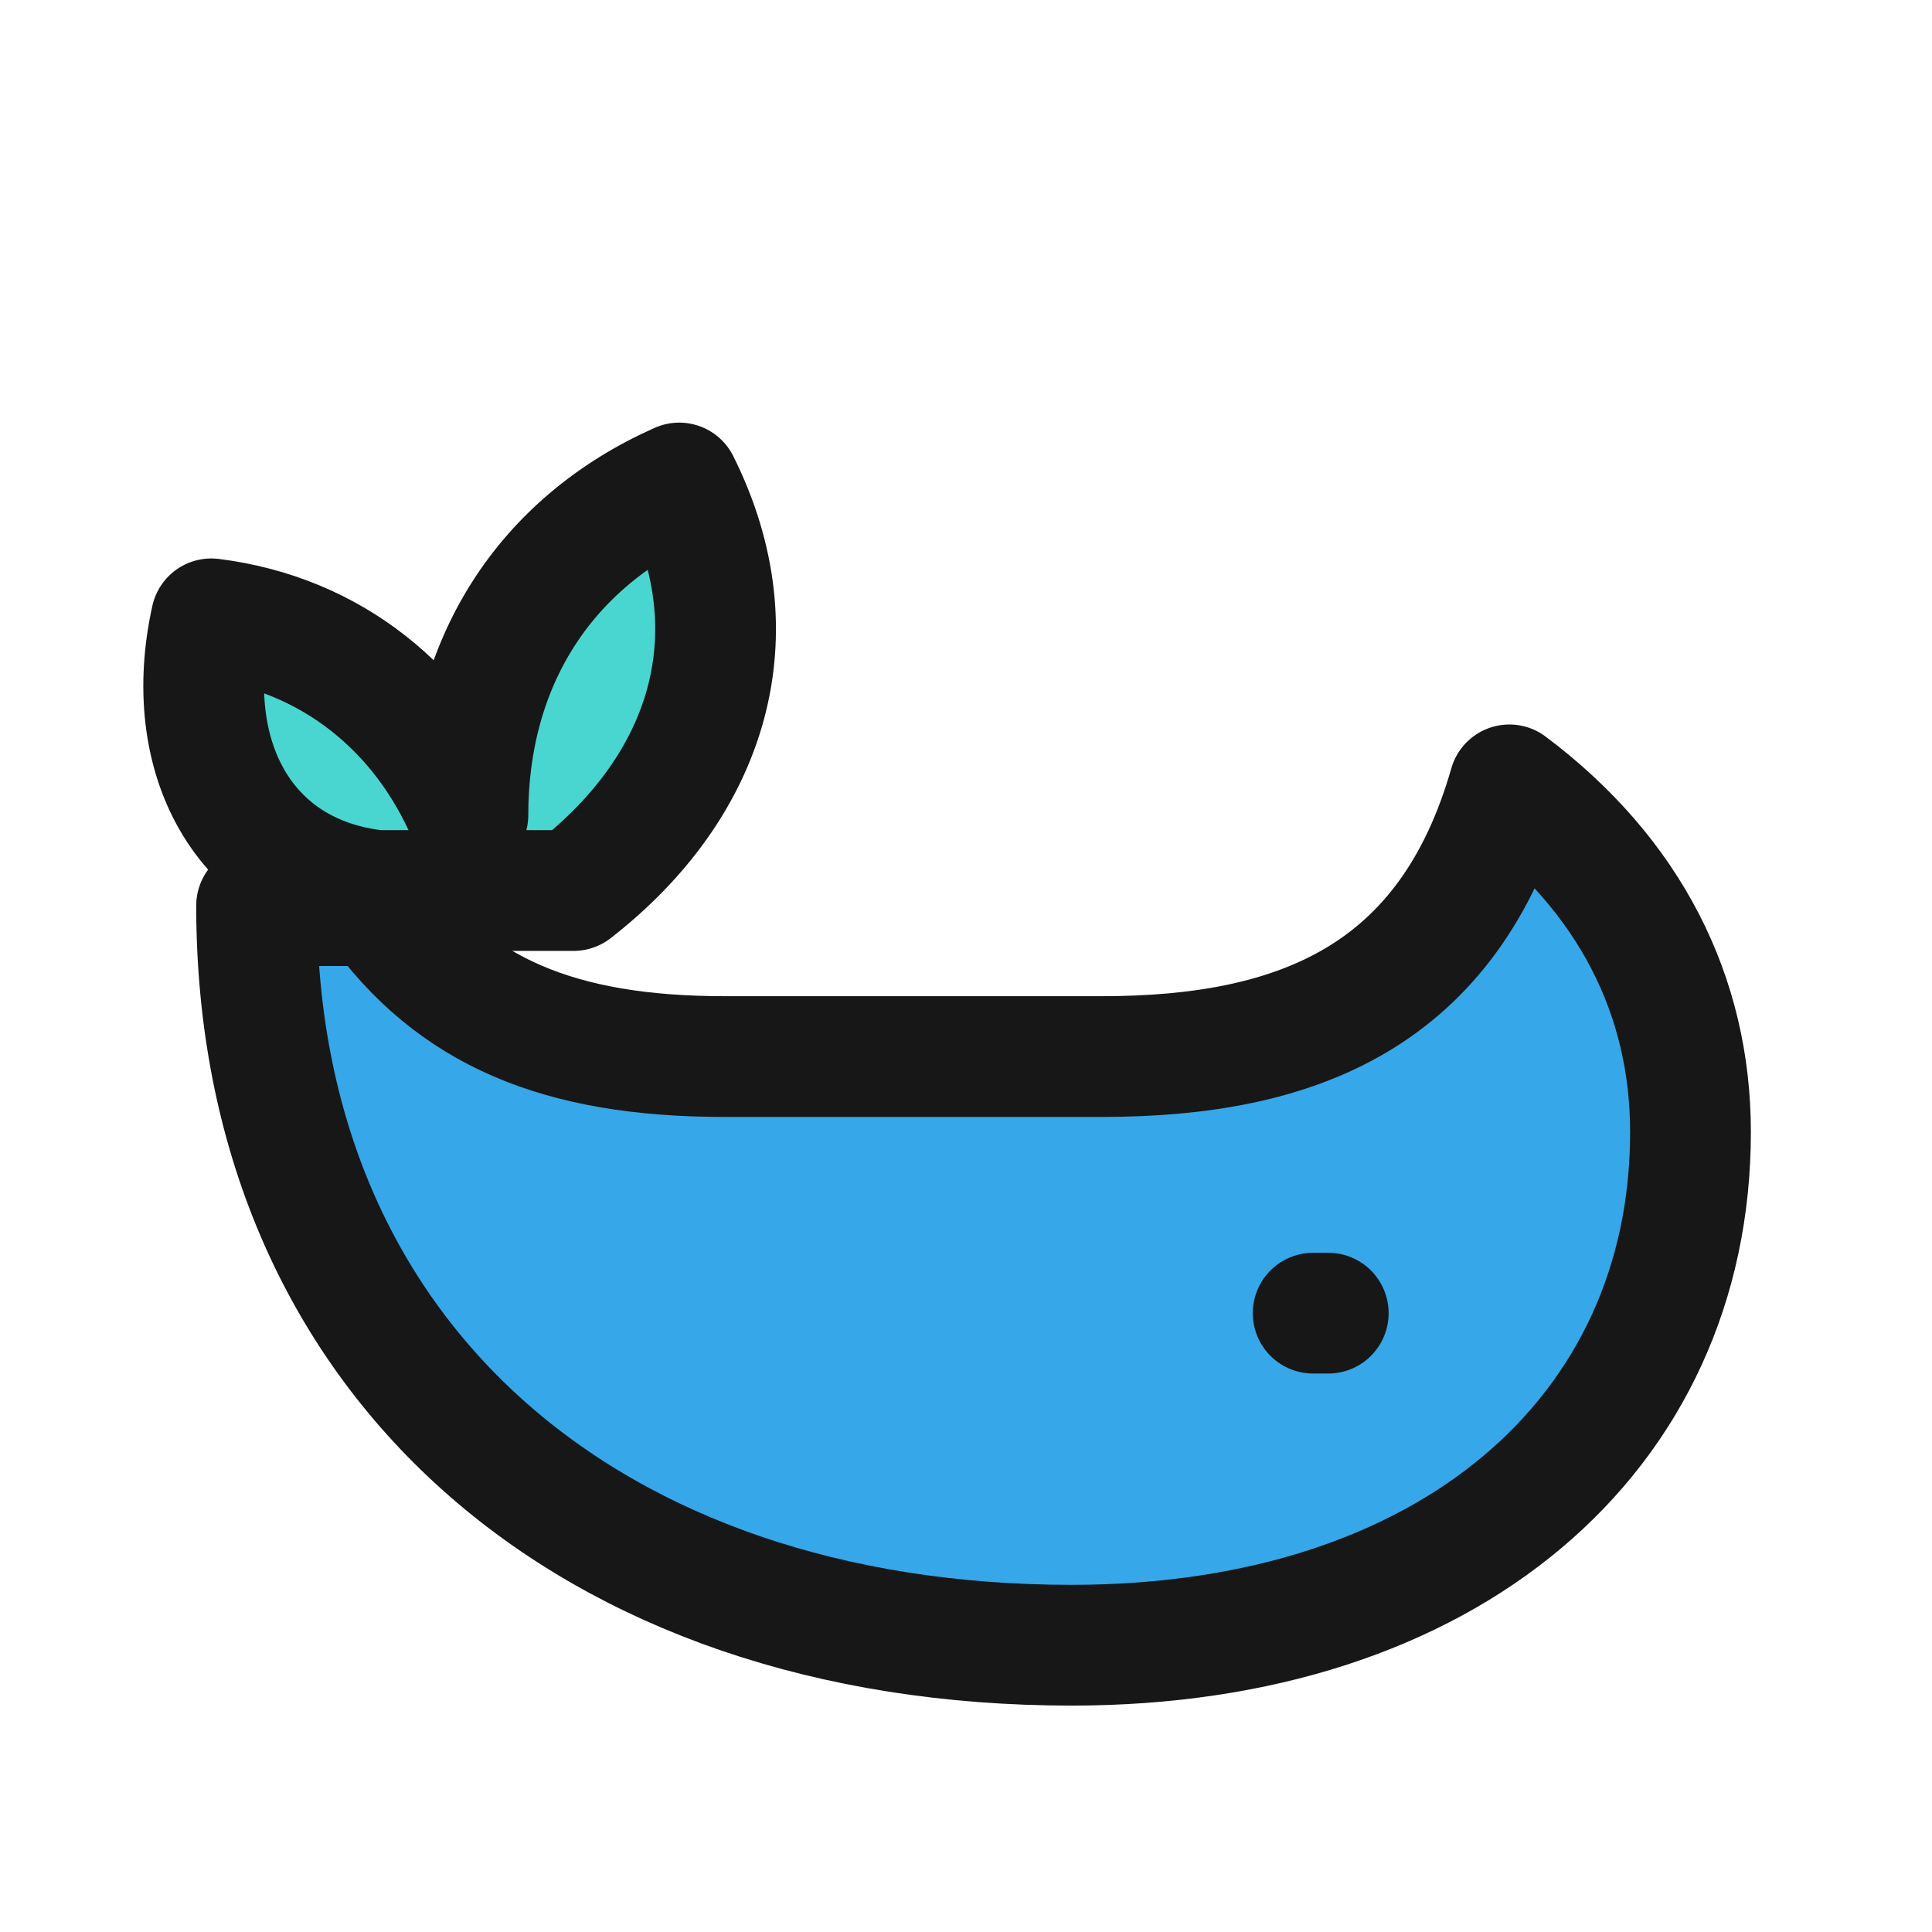
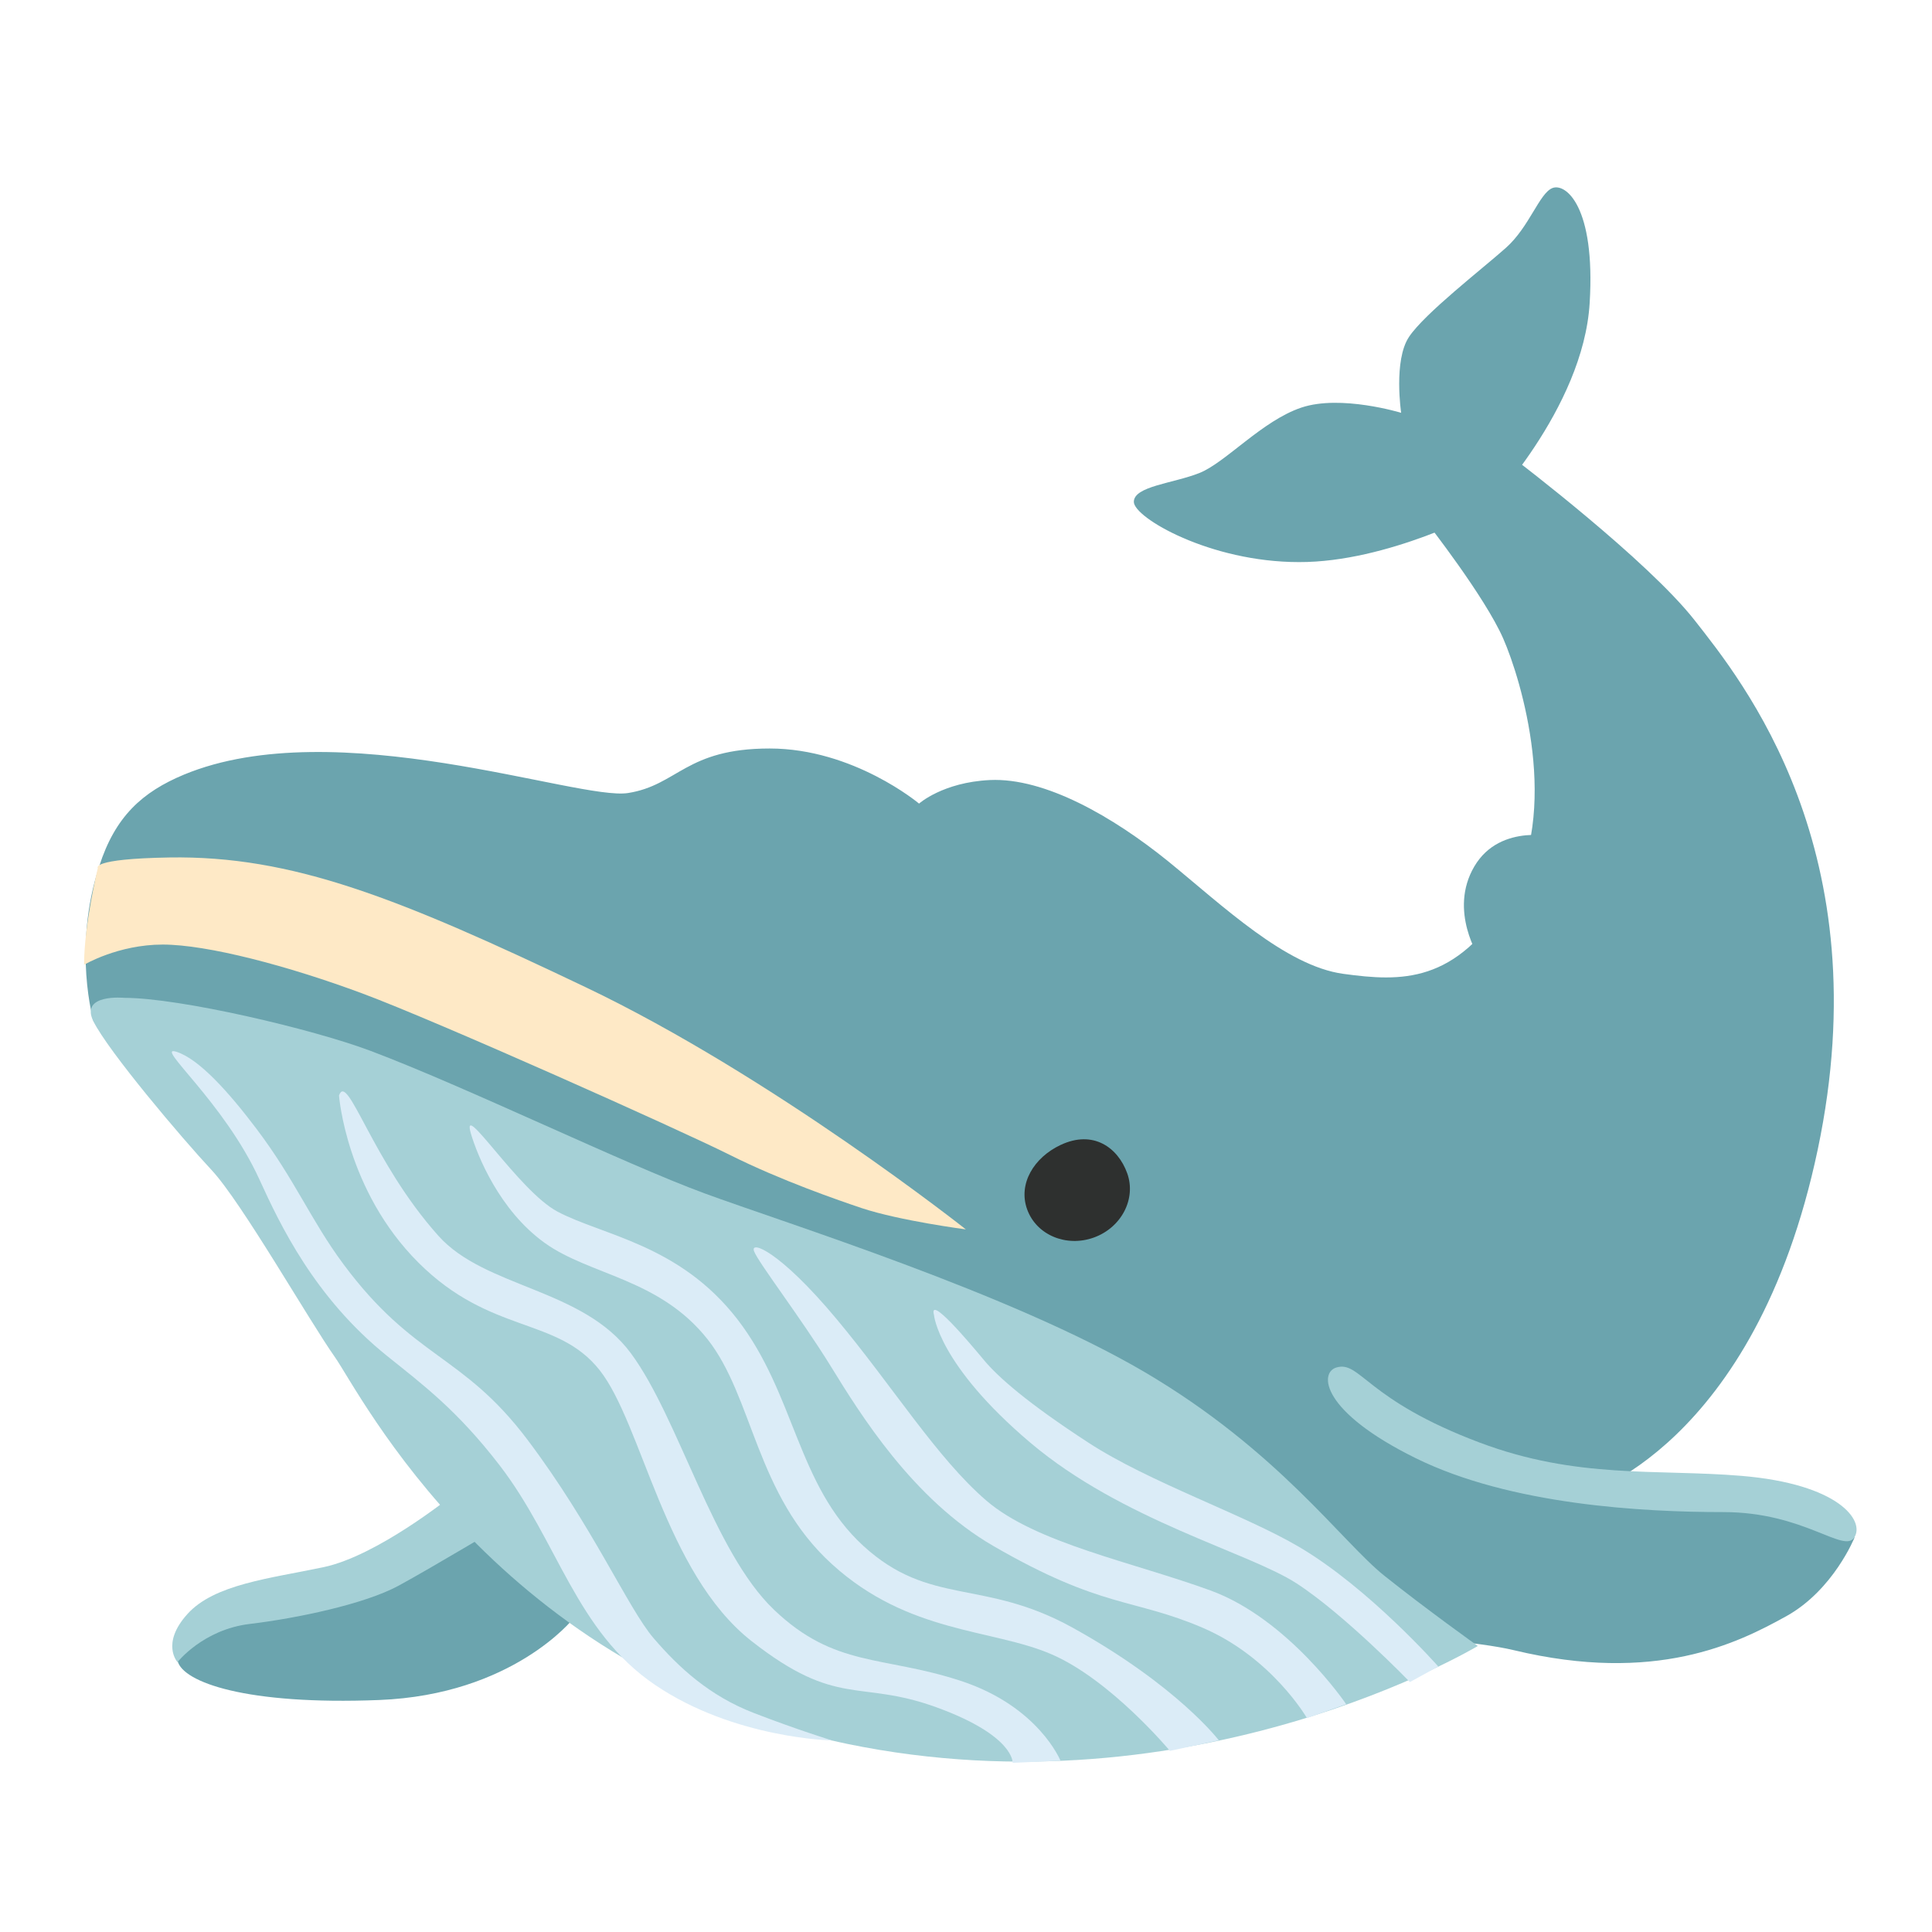
- <svg xmlns="http://www.w3.org/2000/svg" viewBox="0 0 128 128" stroke-linecap="round" stroke-linejoin="round">
-   <g stroke="#171717" stroke-width="8" stroke-linecap="round" stroke-linejoin="round">
-     <path fill="#36A7E8" d="M17 60c0 30 22 49 54 49 25 0 41-14 41-34 0-9-4-17-12-23-4 14-14 18-27 18H48c-11 0-18-3-23-10Z" />
-     <path fill="#49D6D0" d="M25 59c-9-1-13-9-11-18 8 1 14 6 17 13 0-10 5-18 14-22 5 10 2 20-7 27Z" />
-     <path fill="none" d="M87 87h1" />
-   </g>
+ <svg xmlns="http://www.w3.org/2000/svg" version="1.1" id="Layer_3" x="0px" y="0px" viewBox="0 0 128 128" style="enable-background:new 0 0 128 128;" xml:space="preserve">
+   <path style="fill:#6BA4AE;" d="M12.19,51.32c10.07-4.17,26.12,1.74,29.42,1.22c3.3-0.52,3.82-2.95,9.38-2.95s9.9,3.65,9.9,3.65  s1.57-1.41,4.69-1.56c3.65-0.17,8.16,2.43,11.81,5.38C81.01,60.01,85.18,64,89,64.52c3.82,0.52,7.47,0.69,10.94-5.03  s0.87-14.41-0.35-17.19s-5.03-7.64-5.03-7.64v-6.94l5.9,2.78c0,0,8.68,6.6,11.81,10.59s12.33,15.28,8.16,35.07  c-4.17,19.79-15.62,22.92-15.62,22.92l13.37,0.52l4.69,2.26c0,0-1.39,3.47-4.51,5.21c-3.26,1.81-8.68,4.51-18.06,2.26  s-62.33-2.08-62.33-2.08s-3.99,5.03-12.85,5.38c-8.85,0.35-13-1.19-13.35-2.58c-0.35-1.39,3.1-3.32,3.1-3.32l9.55-2.08l8.51-5.56  l-18.4-23.78l-8.33-7.64c0,0-1.41-4.83,0.37-10.27C7.63,54.09,9.43,52.47,12.19,51.32z" />
+   <path style="fill:#6BA4AE;" d="M98.38,33.79c0,0,6.52-6.68,6.94-13.72c0.39-6.41-1.6-7.96-2.47-7.61c-0.87,0.35-1.52,2.57-3.08,3.96  s-5.38,4.34-6.42,5.9s-0.52,5.03-0.52,5.03s-3.99-1.22-6.6-0.35s-5.03,3.65-6.77,4.34c-1.74,0.69-4.34,0.87-4.34,1.91  c0,1.04,5.03,3.99,10.94,3.99C91.95,37.26,98.38,33.79,98.38,33.79z" />
+   <path style="fill:#6BA4AE;" d="M103.24,55.49c0,0-3.82-1.04-5.56,1.91c-1.74,2.95,0.35,6.08,0.35,6.08L103.24,55.49z" />
+   <path style="fill:#2E302F;" d="M74.68,77.73c0.61,1.69-0.38,3.6-2.21,4.26c-1.83,0.66-3.81-0.17-4.42-1.87  c-0.61-1.69,0.45-3.43,2.21-4.26C72.44,74.83,74.07,76.04,74.68,77.73z" />
+   <path style="fill:#FEE9C6;" d="M5.57,63.92c0,0,2.25-1.34,5.21-1.34s8.31,1.41,13.23,3.24s20.98,9.01,24.35,10.7  c3.38,1.69,7.21,3.01,8.73,3.52c2.53,0.84,6.9,1.41,6.9,1.41S51.18,71.31,38.79,65.4s-19.43-8.73-27.59-8.59  c-5.23,0.09-4.72,0.7-4.72,0.7S5.57,61.25,5.57,63.92z" />
+   <path style="fill:#A5D0D6;" d="M8.24,66.11c3.66,0,12.46,2.06,16.33,3.52c6.34,2.39,16.75,7.46,22.1,9.43  c5.35,1.97,20.27,6.62,29.14,11.83s13.09,11.26,15.91,13.51s6.19,4.65,6.19,4.65s-18.72,11.26-41.81,6.48S23.87,92.29,22.18,89.9  s-6.19-10.28-8.17-12.39c-1.97-2.11-6.84-7.86-7.83-9.86C5.29,65.82,8.24,66.11,8.24,66.11z" />
+   <path style="fill:#A5D0D6;" d="M88.54,90.6c-1.15,0.34-1.03,2.91,5.26,6.01c6.29,3.1,15.04,3.57,20.39,3.57  c5.35,0,7.98,2.78,8.67,1.67c0.69-1.11-1.03-3.53-7.48-4.07c-5.63-0.47-10.89,0.23-17.36-2.21C90.47,92.73,90.13,90.13,88.54,90.6z" />
+   <path style="fill:#A5D0D6;" d="M29.88,99.14c0,0-4.88,3.94-8.45,4.69c-3.57,0.75-7.23,1.13-9.01,3.1s-0.66,3.19-0.66,3.19  s1.69-2.16,4.79-2.53s7.6-1.31,9.85-2.53c2.25-1.22,7.41-4.32,7.41-4.32L29.88,99.14z" />
+   <path style="fill:#DBECF7;" d="M61.88,87.13c0,0,0.28,3.28,6.38,8.45c6.1,5.16,14.43,7.25,17.62,9.31c3.19,2.06,7.53,6.55,7.53,6.55  l1.88-1.03c0,0-4.55-5.16-9.2-7.91c-3.62-2.14-9.95-4.29-13.98-6.92c-4.04-2.63-5.98-4.34-6.92-5.47  C64.25,88.98,61.51,85.72,61.88,87.13z" />
+   <path style="fill:#DBECF7;" d="M65.82,102.43c7.19,4.16,9.25,3.44,13.85,5.41s6.92,5.99,6.92,5.99l2.6-0.92c0,0-3.83-5.66-9-7.54  c-5.16-1.88-11.56-3.13-14.84-5.95c-3.28-2.82-6.19-7.56-9.95-12.06s-5.73-5.21-5.44-4.46c0.28,0.75,3.1,4.41,5.07,7.6  C57,93.7,60.47,99.33,65.82,102.43z" />
+   <path style="fill:#DBECF7;" d="M22.75,83.75c4.69,6.32,7.88,5.91,12.2,11.64s6.66,11.17,8.35,13.14s3.71,3.82,6.62,4.95  c2.89,1.12,5.21,1.83,5.21,1.83s-6.48-0.12-11.73-3.68c-5.26-3.57-6.42-9.5-10.3-14.55c-2.82-3.66-5.06-5.32-7.46-7.25  c-4.79-3.85-7.09-8.7-8.45-11.68c-2.35-5.16-7.02-8.94-5.51-8.47c1.5,0.47,3.47,2.67,5.3,5.09C19.55,78.17,20.59,80.84,22.75,83.75z  " />
+   <path style="fill:#DBECF7;" d="M22.46,72.58c0,0,0.47,6.29,5.26,11.07s9.2,3.57,12.01,7.13s4.32,13.42,10.04,17.93  c5.73,4.5,7.13,2.53,12.29,4.41c5.16,1.88,5.03,3.67,5.03,3.67l3.17-0.14c0,0-1.45-3.6-6.61-5.29c-5.16-1.69-8.34-0.86-12.37-4.71  c-4.04-3.85-6.29-12.67-9.48-16.99c-3.19-4.32-9.67-4.32-12.76-7.79C24.63,76.94,23.03,70.96,22.46,72.58z" />
+   <path style="fill:#DBECF7;" d="M46.87,88.72c3.05,3.86,3.19,10.32,8.26,14.92s10.57,4.26,14.51,5.95c3.94,1.69,7.87,6.41,7.87,6.41  l3.24-0.7c0,0-2.76-3.63-9.7-7.47c-5.92-3.27-9.44-1.38-13.85-5.41c-4.41-4.04-4.5-10.03-8.35-15.02  c-3.85-4.97-8.92-5.54-11.92-7.13c-2.58-1.37-6.43-7.56-5.73-5.16c0.43,1.45,1.88,5.07,4.88,7.23  C39.08,84.5,43.67,84.69,46.87,88.72z" />
</svg>
